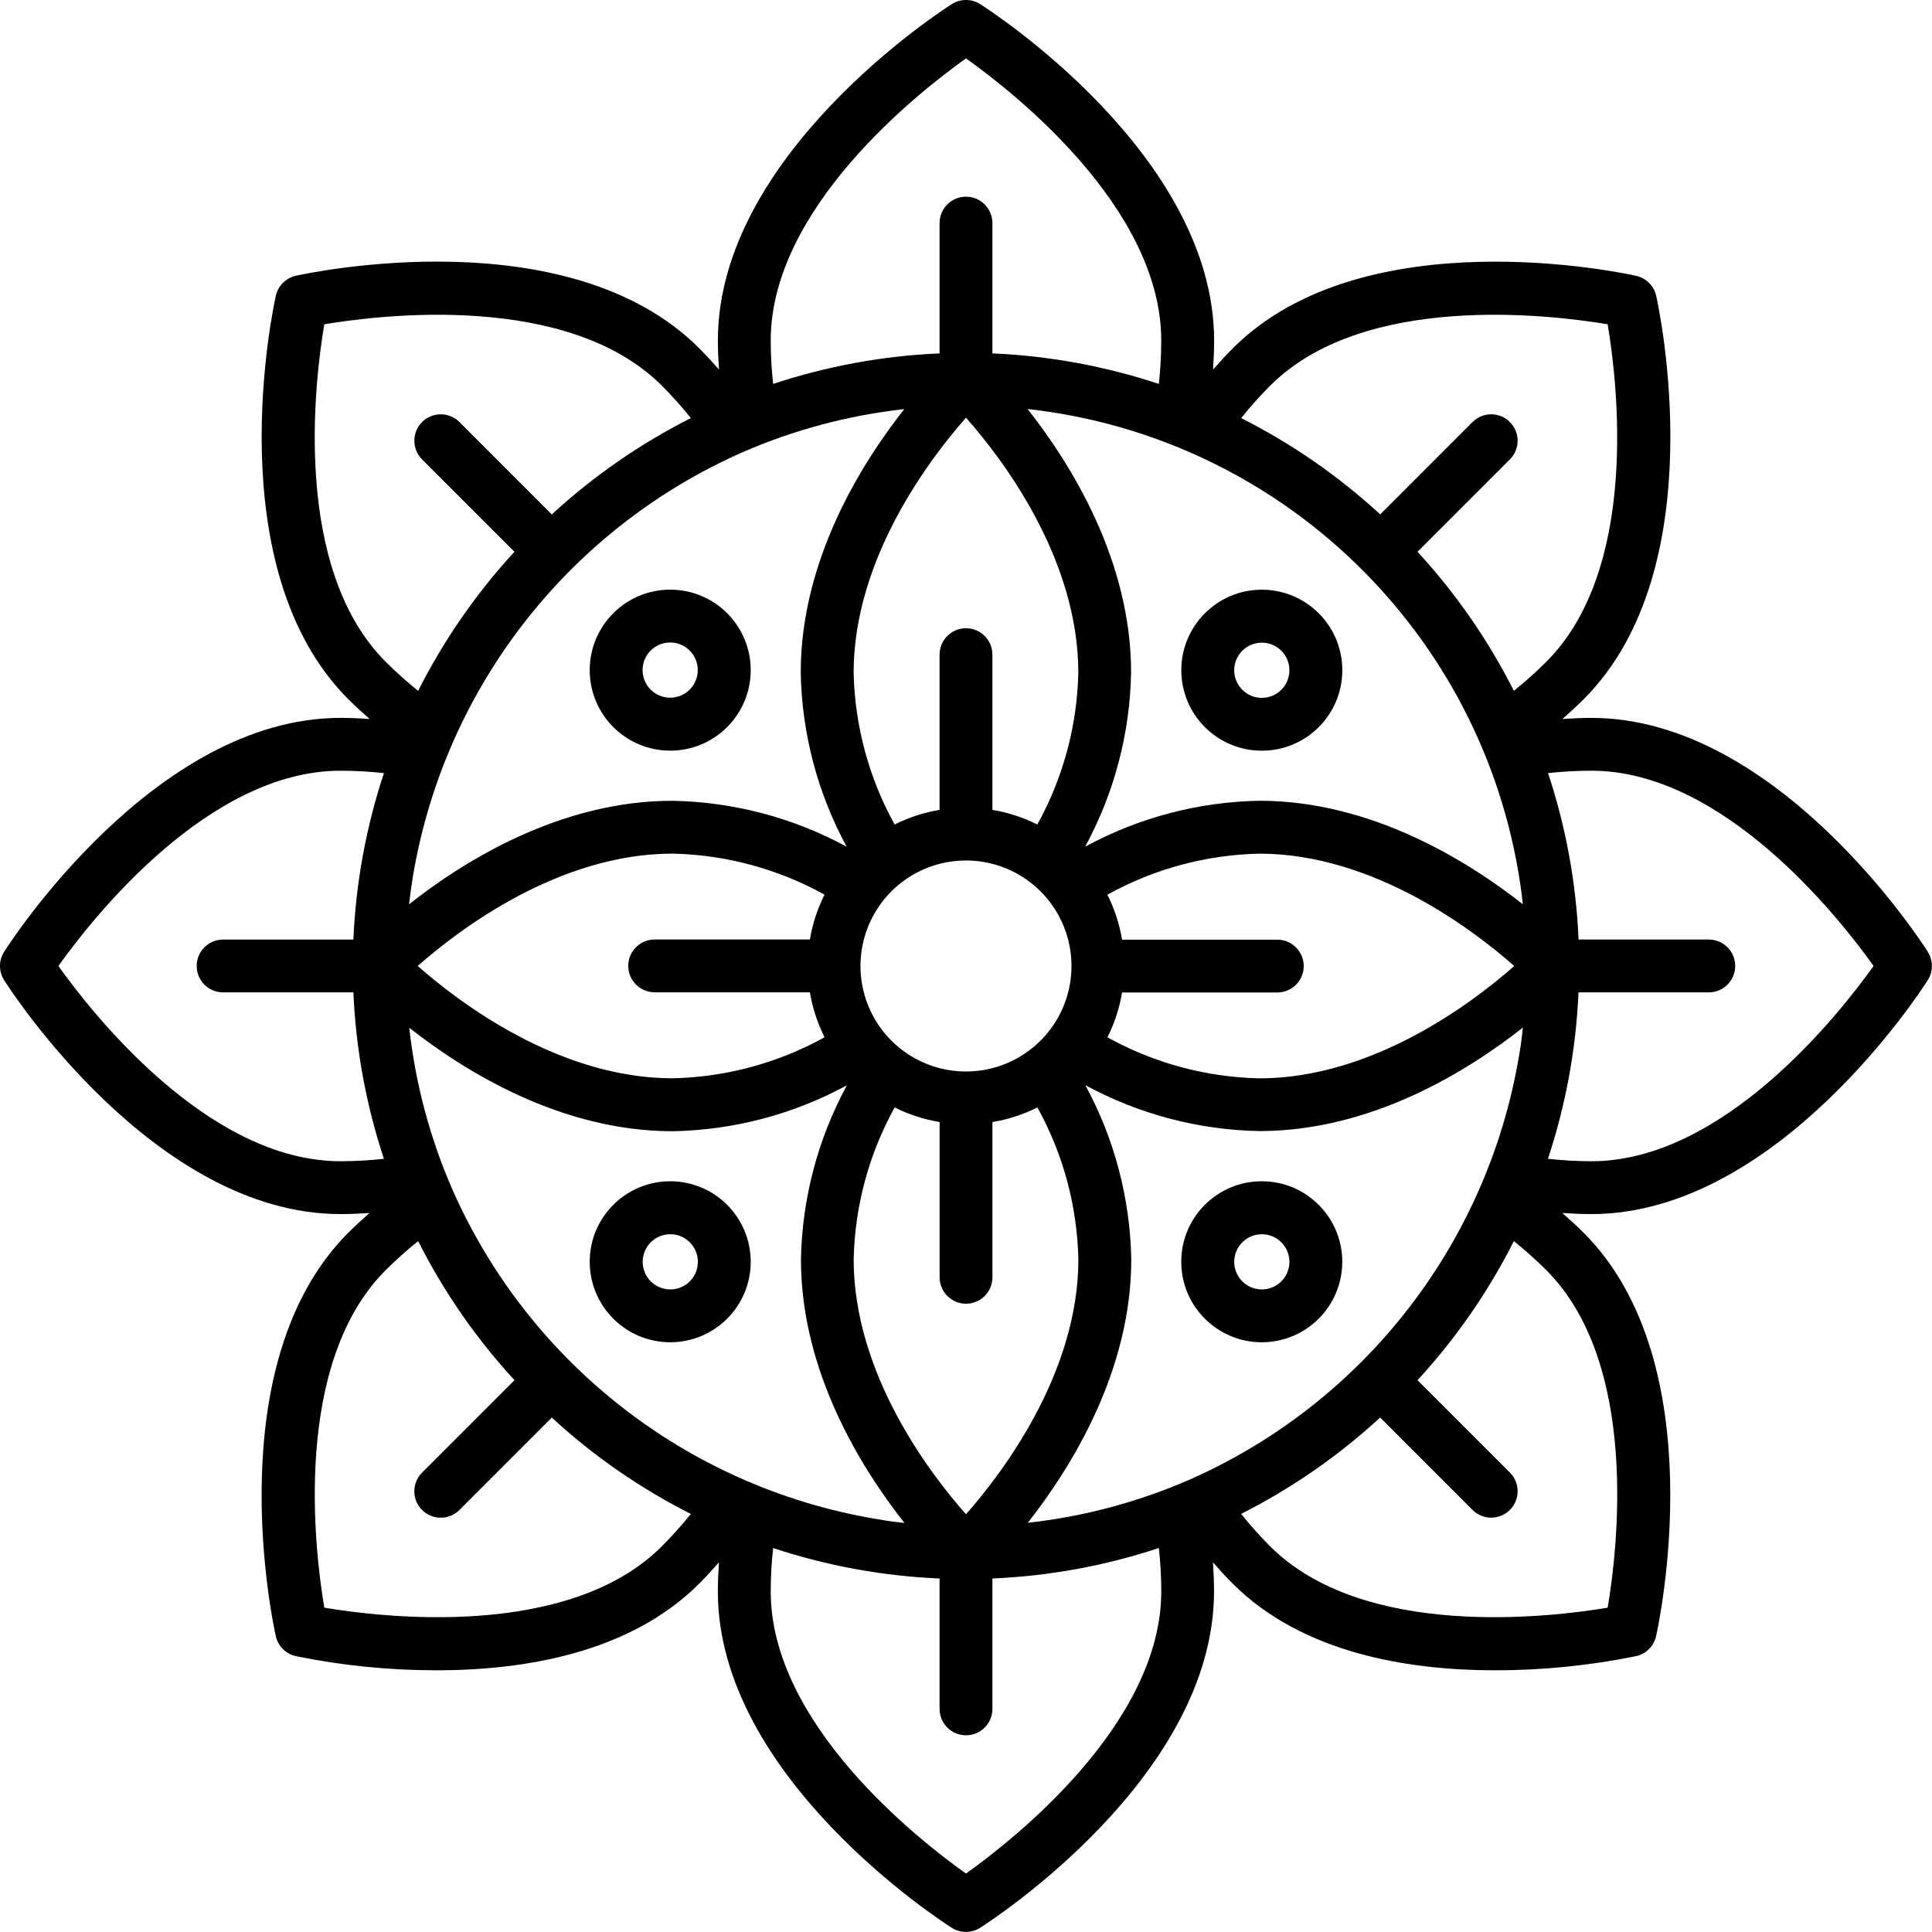
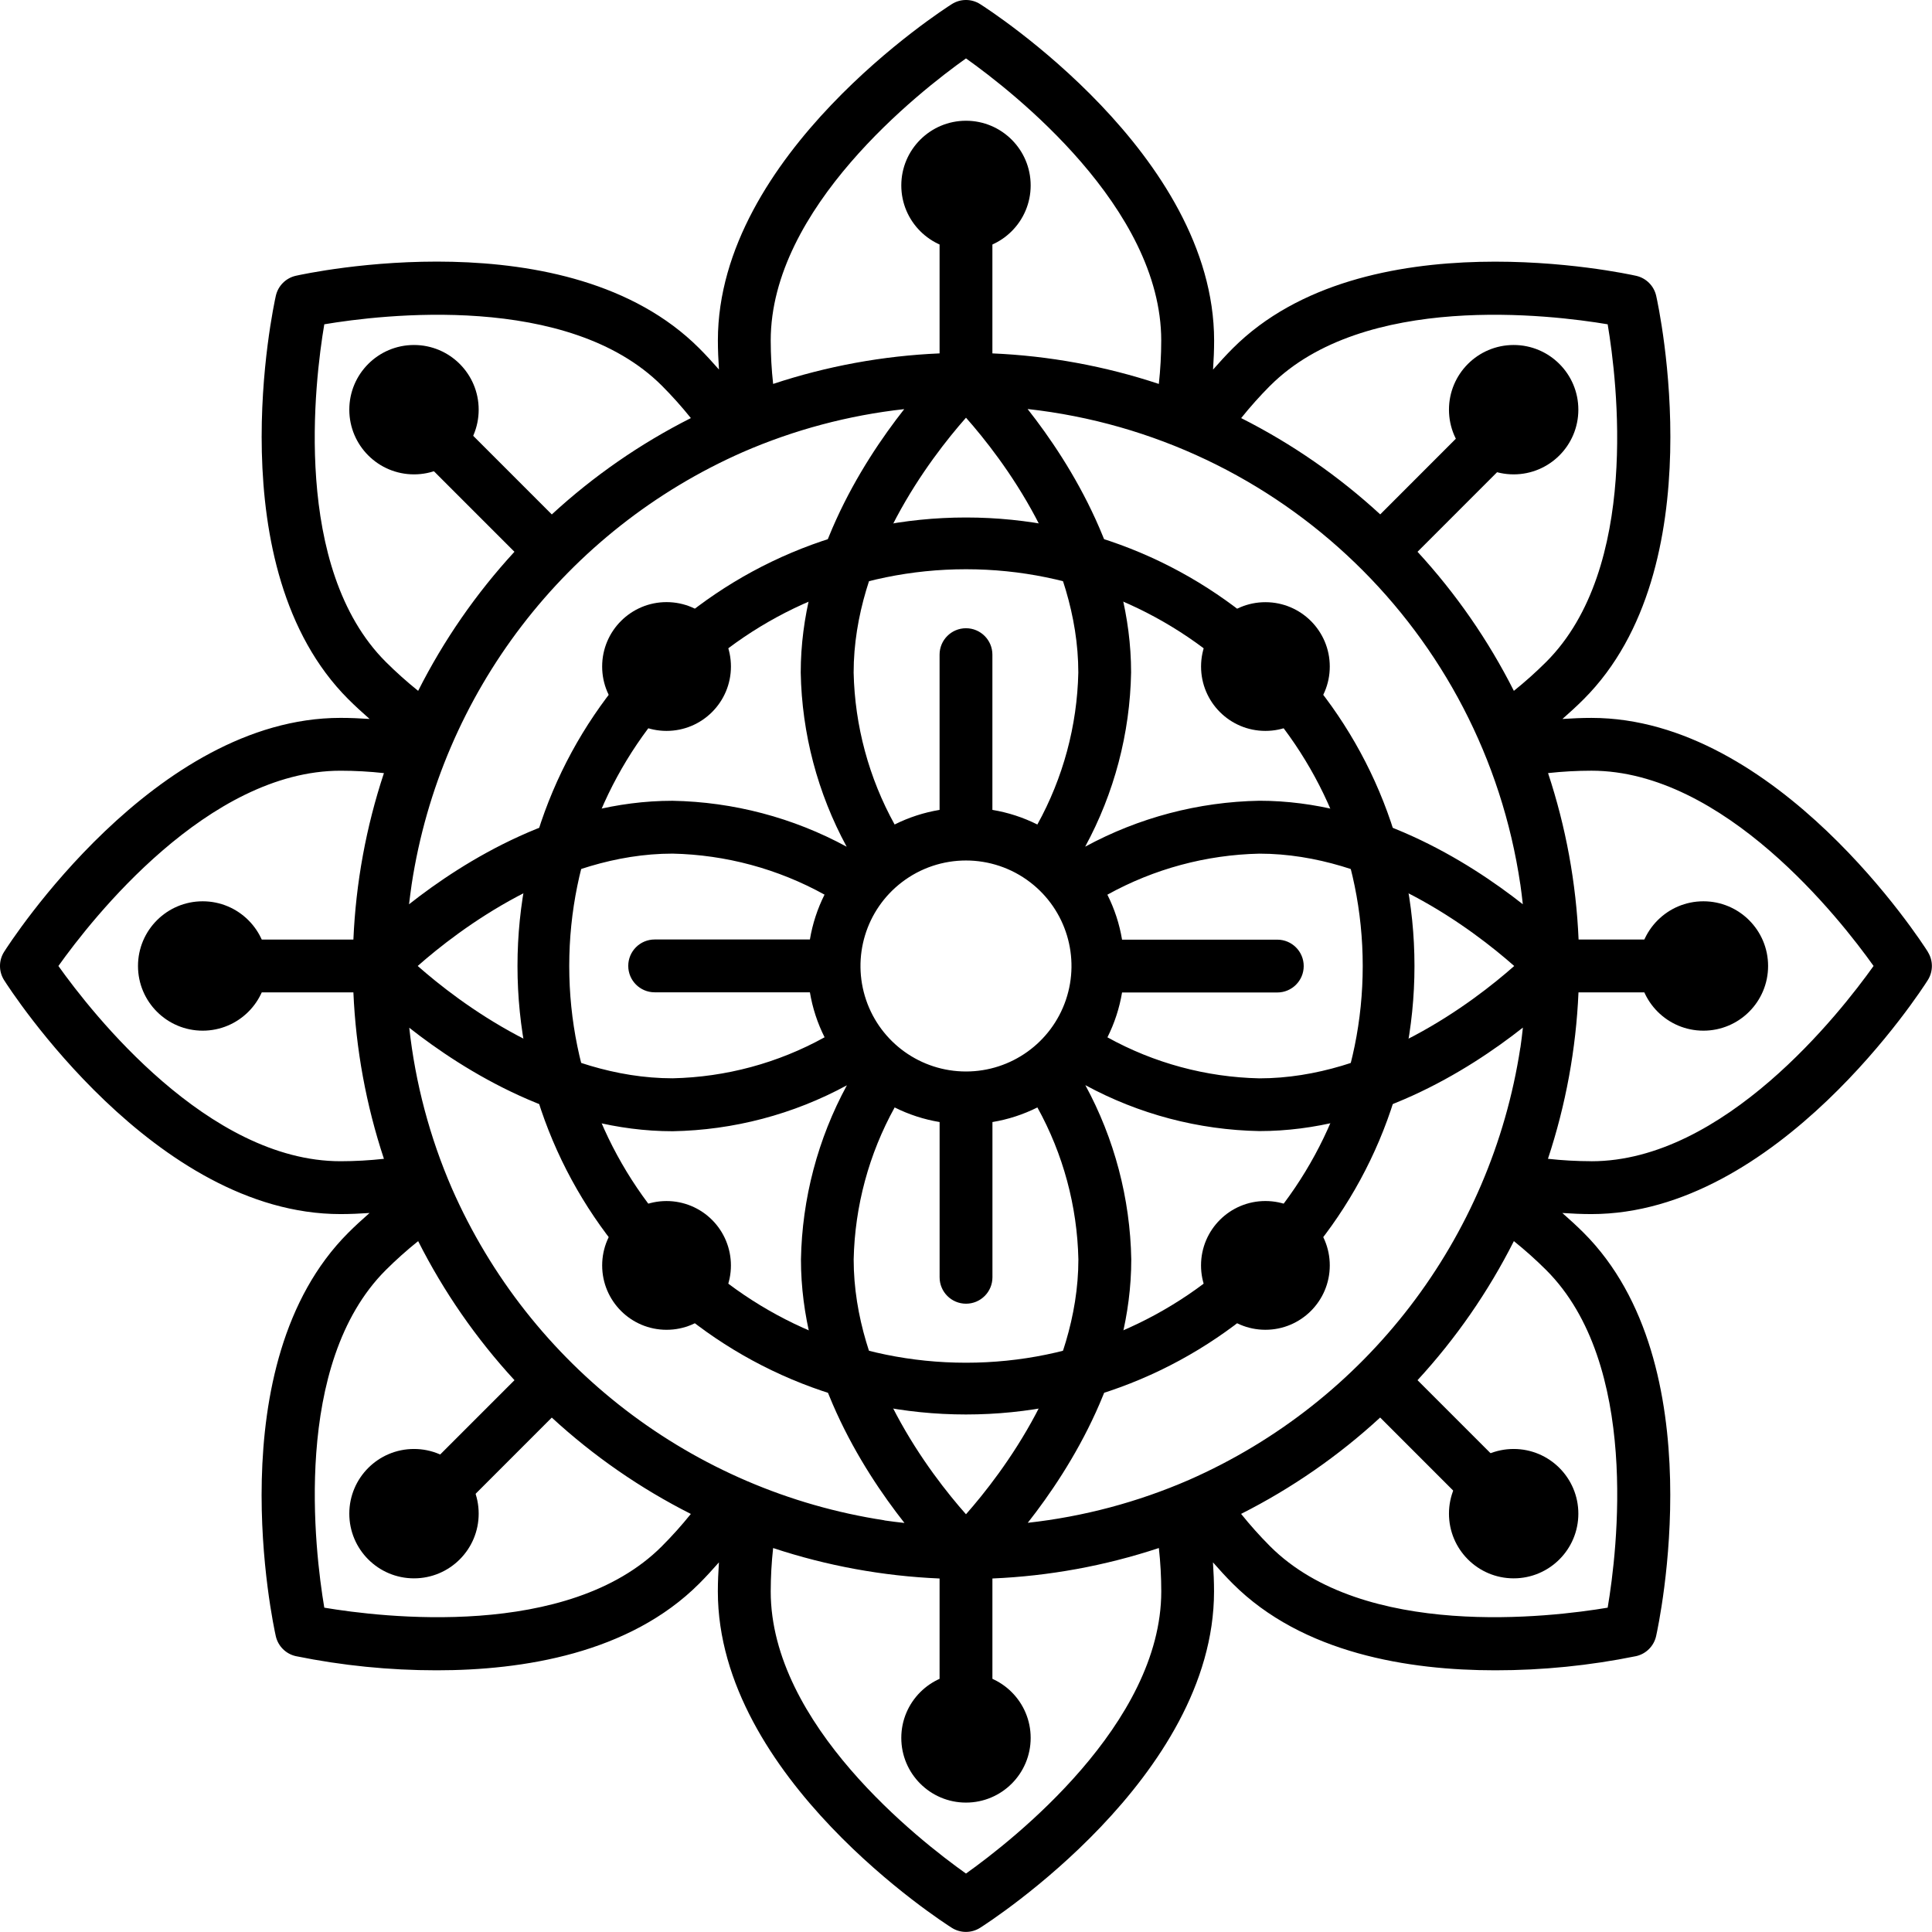
- <svg xmlns="http://www.w3.org/2000/svg" id="User_experience" data-name="User experience" width="112.002" height="112" viewBox="0 0 112.002 112">
+ <svg xmlns="http://www.w3.org/2000/svg" id="User_experience" width="112.002" height="112" viewBox="0 0 112.002 112">
  <path id="Path_480" data-name="Path 480" d="M111.762,55.18c-.35-.554-8.729-13.562-19.5-13.562-.556,0-1.119.025-1.685.062.426-.374.843-.754,1.236-1.148,7.619-7.619,4.344-22.741,4.2-23.381a1.534,1.534,0,0,0-1.161-1.161c-.64-.143-15.761-3.418-23.381,4.2-.394.394-.774.81-1.148,1.236.037-.566.062-1.13.062-1.685C70.382,8.966,57.374.59,56.82.238a1.531,1.531,0,0,0-1.641,0c-.553.35-13.562,8.728-13.562,19.5,0,.556.026,1.119.063,1.685-.374-.426-.754-.843-1.148-1.236-7.619-7.619-22.741-4.343-23.381-4.2A1.534,1.534,0,0,0,15.99,17.15c-.143.64-3.418,15.761,4.2,23.382.394.393.81.773,1.236,1.147-.566-.037-1.129-.062-1.686-.062C8.967,41.618.59,54.626.238,55.18a1.531,1.531,0,0,0,0,1.641c.35.553,8.729,13.562,19.5,13.562.557,0,1.12-.026,1.686-.063-.426.374-.843.754-1.236,1.148-7.62,7.619-4.344,22.741-4.2,23.381a1.534,1.534,0,0,0,1.161,1.161,40.847,40.847,0,0,0,8.17.821c4.987,0,11.161-.972,15.211-5.022.394-.394.774-.81,1.148-1.236-.037.566-.063,1.13-.063,1.686,0,10.776,13.009,19.152,13.562,19.5a1.533,1.533,0,0,0,1.641,0c.554-.35,13.562-8.728,13.562-19.5,0-.556-.025-1.12-.062-1.686.374.426.754.843,1.148,1.236,4.051,4.051,10.222,5.022,15.211,5.022a40.863,40.863,0,0,0,8.17-.821,1.534,1.534,0,0,0,1.161-1.161c.143-.64,3.418-15.761-4.2-23.382-.394-.393-.81-.773-1.236-1.147.566.037,1.129.063,1.685.063,10.776,0,19.153-13.009,19.5-13.562a1.531,1.531,0,0,0,0-1.641ZM88.137,51.265c.057.384.1.77.144,1.156-3.2-2.516-8.781-6-15.272-6a21.99,21.99,0,0,0-10.1,2.663,21.994,21.994,0,0,0,2.663-10.1c0-6.491-3.481-12.075-6-15.273A32.5,32.5,0,0,1,88.135,51.264Zm0,9.469a32.788,32.788,0,0,1-19.2,25.055,32.375,32.375,0,0,1-9.355,2.491c2.516-3.2,6-8.782,6-15.272a22,22,0,0,0-2.663-10.1,21.99,21.99,0,0,0,10.095,2.663c6.492,0,12.075-3.48,15.272-6-.042.385-.088.771-.144,1.155Zm-36.872,27.4A32.79,32.79,0,0,1,26.2,68.9a32.3,32.3,0,0,1-2.475-9.32c3.2,2.516,8.781,6,15.271,6a21.991,21.991,0,0,0,10.1-2.663,22,22,0,0,0-2.663,10.1c0,6.49,3.481,12.075,6,15.272-.386-.044-.772-.089-1.156-.146Zm-27.4-36.87a32.79,32.79,0,0,1,19.2-25.055,32.367,32.367,0,0,1,9.355-2.491c-2.516,3.2-6,8.782-6,15.273a21.994,21.994,0,0,0,2.663,10.095,21.991,21.991,0,0,0-10.1-2.663c-6.491,0-12.075,3.48-15.271,6C23.762,52.035,23.808,51.649,23.865,51.265Zm40.337.6a19.037,19.037,0,0,1,8.806-2.376c6.617,0,12.418,4.433,14.775,6.513-2.357,2.08-8.158,6.513-14.776,6.513A19.037,19.037,0,0,1,64.2,60.136a9.146,9.146,0,0,0,.848-2.6h9a1.531,1.531,0,0,0,0-3.062h-9a9.118,9.118,0,0,0-.848-2.6ZM56,87.785c-2.081-2.35-6.511-8.137-6.511-14.777A19.054,19.054,0,0,1,51.865,64.2a9.15,9.15,0,0,0,2.606.847v9a1.531,1.531,0,0,0,3.063,0v-9a9.15,9.15,0,0,0,2.606-.847,19.054,19.054,0,0,1,2.376,8.806c0,6.617-4.437,12.421-6.514,14.777Zm-8.2-27.65a19.037,19.037,0,0,1-8.807,2.376c-6.618,0-12.42-4.432-14.777-6.512,2.357-2.08,8.158-6.513,14.775-6.513A19.037,19.037,0,0,1,47.8,51.864a9.146,9.146,0,0,0-.848,2.6h-9a1.531,1.531,0,0,0,0,3.062h9a9.118,9.118,0,0,0,.848,2.6Zm11.924-8.986a6.116,6.116,0,1,1-7.448,0,6.116,6.116,0,0,1,7.448,0Zm.413-3.351a9.15,9.15,0,0,0-2.606-.847v-9a1.531,1.531,0,1,0-3.062,0v9a9.15,9.15,0,0,0-2.606.847,19.053,19.053,0,0,1-2.376-8.805c0-6.619,4.435-12.425,6.514-14.778,2.081,2.35,6.511,8.137,6.511,14.778A19.053,19.053,0,0,1,60.137,47.8Zm13.5-25.441C79.067,16.925,89.9,18.245,93.2,18.8c.555,3.3,1.872,14.137-3.561,19.569a23.454,23.454,0,0,1-1.877,1.681,35.566,35.566,0,0,0-5.585-8.062l5.354-5.355a1.531,1.531,0,1,0-2.166-2.166L80.015,29.82a35.571,35.571,0,0,0-8.062-5.582,23.484,23.484,0,0,1,1.68-1.88ZM56,3.386c2.729,1.938,11.319,8.654,11.319,16.356a23.183,23.183,0,0,1-.139,2.515,35.487,35.487,0,0,0-9.649-1.77V12.933a1.531,1.531,0,0,0-3.062,0v7.554a35.488,35.488,0,0,0-9.649,1.77,23.186,23.186,0,0,1-.14-2.515C44.679,12.058,53.273,5.328,56,3.386ZM18.8,18.8c3.306-.557,14.137-1.872,19.571,3.56a23.481,23.481,0,0,1,1.68,1.877,35.543,35.543,0,0,0-8.062,5.586l-5.354-5.356a1.531,1.531,0,1,0-2.166,2.166l5.354,5.355a35.567,35.567,0,0,0-5.582,8.062,23.617,23.617,0,0,1-1.877-1.68C16.924,32.934,18.241,22.1,18.8,18.8ZM3.386,56c1.944-2.73,8.673-11.32,16.355-11.32a23.166,23.166,0,0,1,2.516.139,35.561,35.561,0,0,0-1.77,9.649H12.933a1.531,1.531,0,1,0,0,3.062h7.554a35.561,35.561,0,0,0,1.77,9.649,23.165,23.165,0,0,1-2.516.14C12.059,67.321,5.33,58.73,3.386,56ZM38.367,89.643C32.934,95.075,22.1,93.755,18.8,93.2c-.555-3.3-1.872-14.137,3.561-19.569a23.456,23.456,0,0,1,1.88-1.681,35.566,35.566,0,0,0,5.585,8.062L24.468,85.37a1.531,1.531,0,1,0,2.166,2.166l5.354-5.356a35.57,35.57,0,0,0,8.062,5.586,23.481,23.481,0,0,1-1.684,1.877ZM56,108.614c-2.729-1.938-11.32-8.654-11.32-16.355a23.193,23.193,0,0,1,.14-2.516,35.525,35.525,0,0,0,9.649,1.766v7.558a1.531,1.531,0,1,0,3.063,0V91.508a35.525,35.525,0,0,0,9.65-1.766,23.19,23.19,0,0,1,.139,2.516C67.32,99.941,58.727,106.672,56,108.614ZM93.2,93.2c-3.307.556-14.139,1.872-19.571-3.56a23.484,23.484,0,0,1-1.68-1.877,35.543,35.543,0,0,0,8.062-5.586l5.354,5.356a1.531,1.531,0,0,0,2.166-2.166l-5.354-5.355a35.567,35.567,0,0,0,5.585-8.062,23.616,23.616,0,0,1,1.877,1.68C95.076,79.066,93.759,89.9,93.2,93.2Zm-.947-25.882a23.165,23.165,0,0,1-2.515-.14,35.561,35.561,0,0,0,1.77-9.649h7.554a1.531,1.531,0,1,0,0-3.062H91.514a35.562,35.562,0,0,0-1.77-9.649,23.163,23.163,0,0,1,2.515-.139c7.683,0,14.412,8.59,16.356,11.32-1.945,2.73-8.674,11.321-16.357,11.321Z" transform="translate(0 0)" />
-   <path id="Path_481" data-name="Path 481" d="M82.933,39.07A4.667,4.667,0,1,0,87.6,43.734,4.667,4.667,0,0,0,82.933,39.07Zm0,6.271a1.6,1.6,0,1,1,1.6-1.607A1.6,1.6,0,0,1,82.933,45.341Z" transform="translate(-9.783 -4.884)" />
-   <path id="Path_482" data-name="Path 482" d="M43.734,78.263a4.667,4.667,0,1,0,4.67,4.669A4.667,4.667,0,0,0,43.734,78.263Zm0,6.271a1.6,1.6,0,1,1,1.607-1.6,1.6,1.6,0,0,1-1.607,1.6Z" transform="translate(-4.883 -9.783)" />
-   <path id="Path_483" data-name="Path 483" d="M82.933,78.263a4.667,4.667,0,1,0,4.664,4.67A4.667,4.667,0,0,0,82.933,78.263Zm0,6.271a1.6,1.6,0,1,1,1.6-1.6A1.6,1.6,0,0,1,82.933,84.534Z" transform="translate(-9.783 -9.783)" />
-   <path id="Path_484" data-name="Path 484" d="M43.734,48.4a4.667,4.667,0,1,0-4.664-4.67A4.667,4.667,0,0,0,43.734,48.4Zm0-6.271a1.6,1.6,0,1,1-1.6,1.6,1.6,1.6,0,0,1,1.6-1.6Z" transform="translate(-4.883 -4.883)" />
+   <path id="Path_481" data-name="Path 481" d="M82,39.07A3.731,3.731,0,1,0,85.723,42.8,3.731,3.731,0,0,0,82,39.07Zm0,5.013a1.283,1.283,0,1,1,1.28-1.285A1.283,1.283,0,0,1,82,44.083Z" transform="translate(-8.633 -4.16)" />
+   <path id="Path_482" data-name="Path 482" d="M42.8,78.263A3.732,3.732,0,1,0,46.533,82,3.732,3.732,0,0,0,42.8,78.263Zm0,5.014A1.283,1.283,0,1,1,44.084,82,1.283,1.283,0,0,1,42.8,83.277Z" transform="translate(-4.16 -8.636)" />
+   <path id="Path_483" data-name="Path 483" d="M82,78.263A3.732,3.732,0,1,0,85.727,82,3.732,3.732,0,0,0,82,78.263Zm0,5.015A1.283,1.283,0,1,1,83.278,82,1.283,1.283,0,0,1,82,83.278Z" transform="translate(-8.637 -8.637)" />
+   <path id="Path_484" data-name="Path 484" d="M42.8,46.534A3.733,3.733,0,1,0,39.07,42.8,3.733,3.733,0,0,0,42.8,46.534Zm0-5.015A1.283,1.283,0,1,1,41.519,42.8,1.283,1.283,0,0,1,42.8,41.519Z" transform="translate(-4.162 -4.162)" />
+   <g id="Ellipse_115" data-name="Ellipse 115" transform="translate(30 30)" fill="none" stroke="#000" stroke-width="3">
+     <circle cx="26" cy="26" r="26" stroke="none" />
+     <circle cx="26" cy="26" r="24.5" fill="none" />
+   </g>
+   <circle id="Ellipse_116" data-name="Ellipse 116" cx="3.75" cy="3.75" r="3.75" transform="translate(84 20)" />
+   <circle id="Ellipse_120" data-name="Ellipse 120" cx="3.75" cy="3.75" r="3.75" transform="translate(84 84)" />
+   <circle id="Ellipse_122" data-name="Ellipse 122" cx="3.75" cy="3.75" r="3.75" transform="translate(95 52.25)" />
+   <circle id="Ellipse_123" data-name="Ellipse 123" cx="3.75" cy="3.75" r="3.75" transform="translate(8 52.25)" />
+   <circle id="Ellipse_117" data-name="Ellipse 117" cx="3.75" cy="3.75" r="3.75" transform="translate(52.25 7)" />
+   <circle id="Ellipse_121" data-name="Ellipse 121" cx="3.75" cy="3.75" r="3.75" transform="translate(52.25 97)" />
+   <circle id="Ellipse_118" data-name="Ellipse 118" cx="3.75" cy="3.75" r="3.75" transform="translate(20.25 20)" />
+   <circle id="Ellipse_119" data-name="Ellipse 119" cx="3.75" cy="3.75" r="3.75" transform="translate(20.25 84)" />
</svg>
